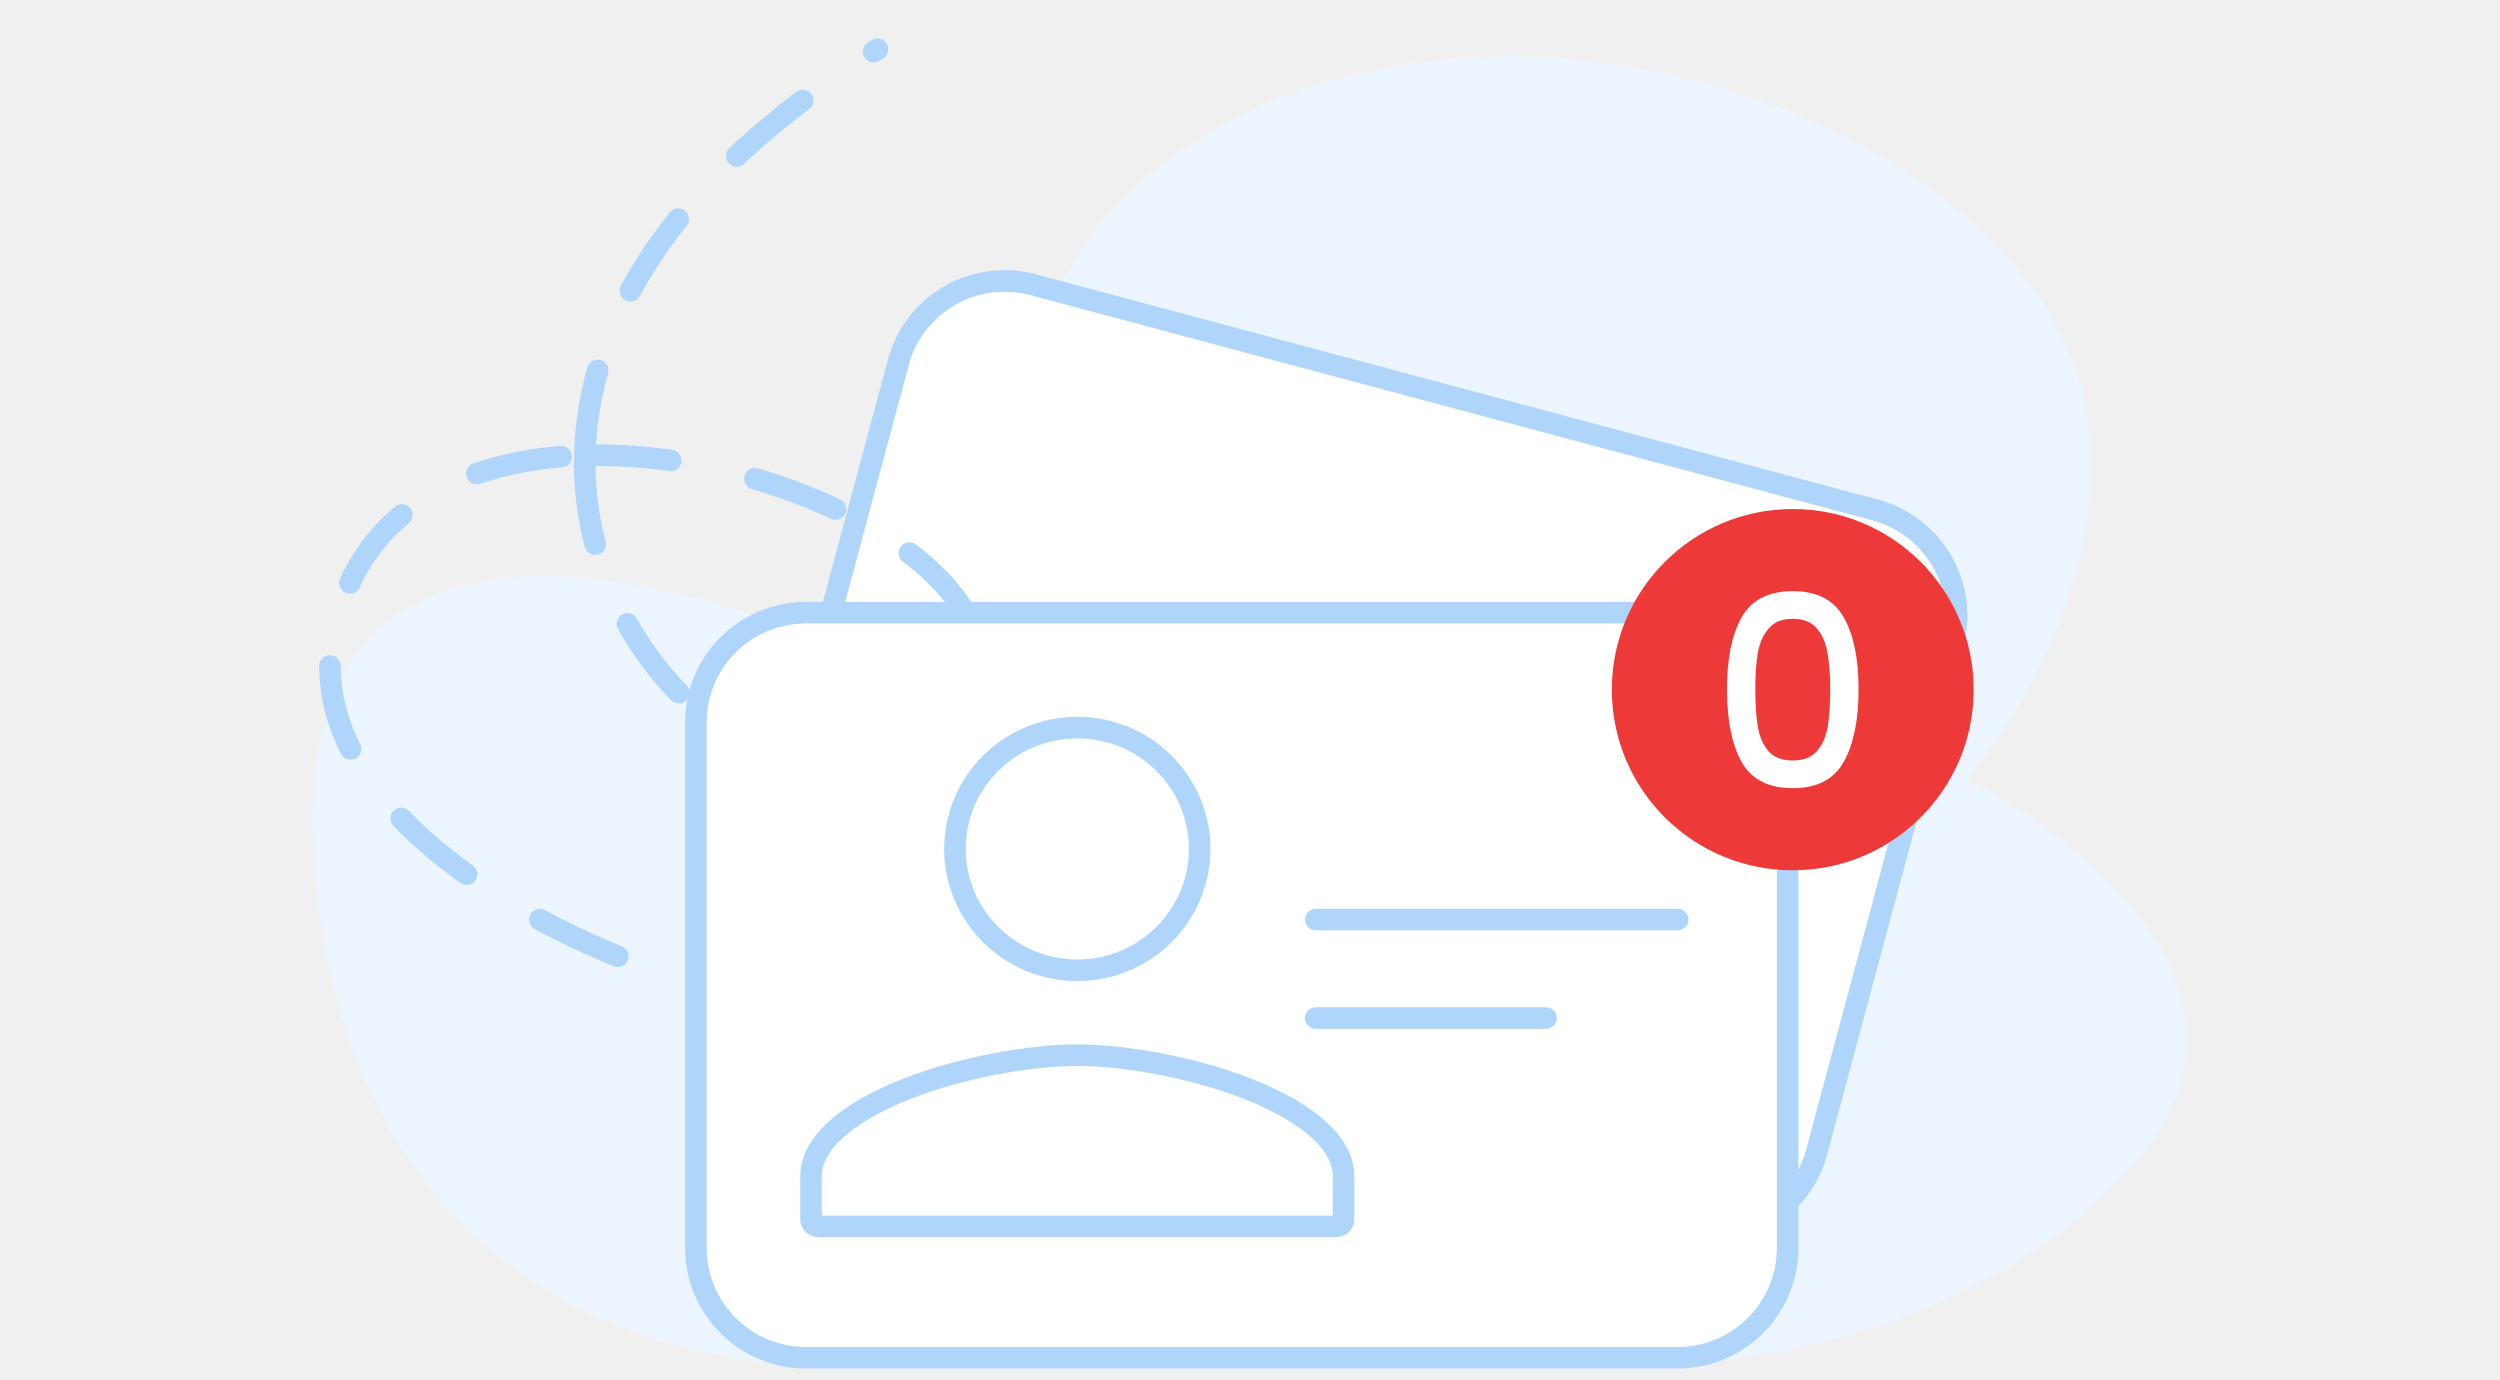
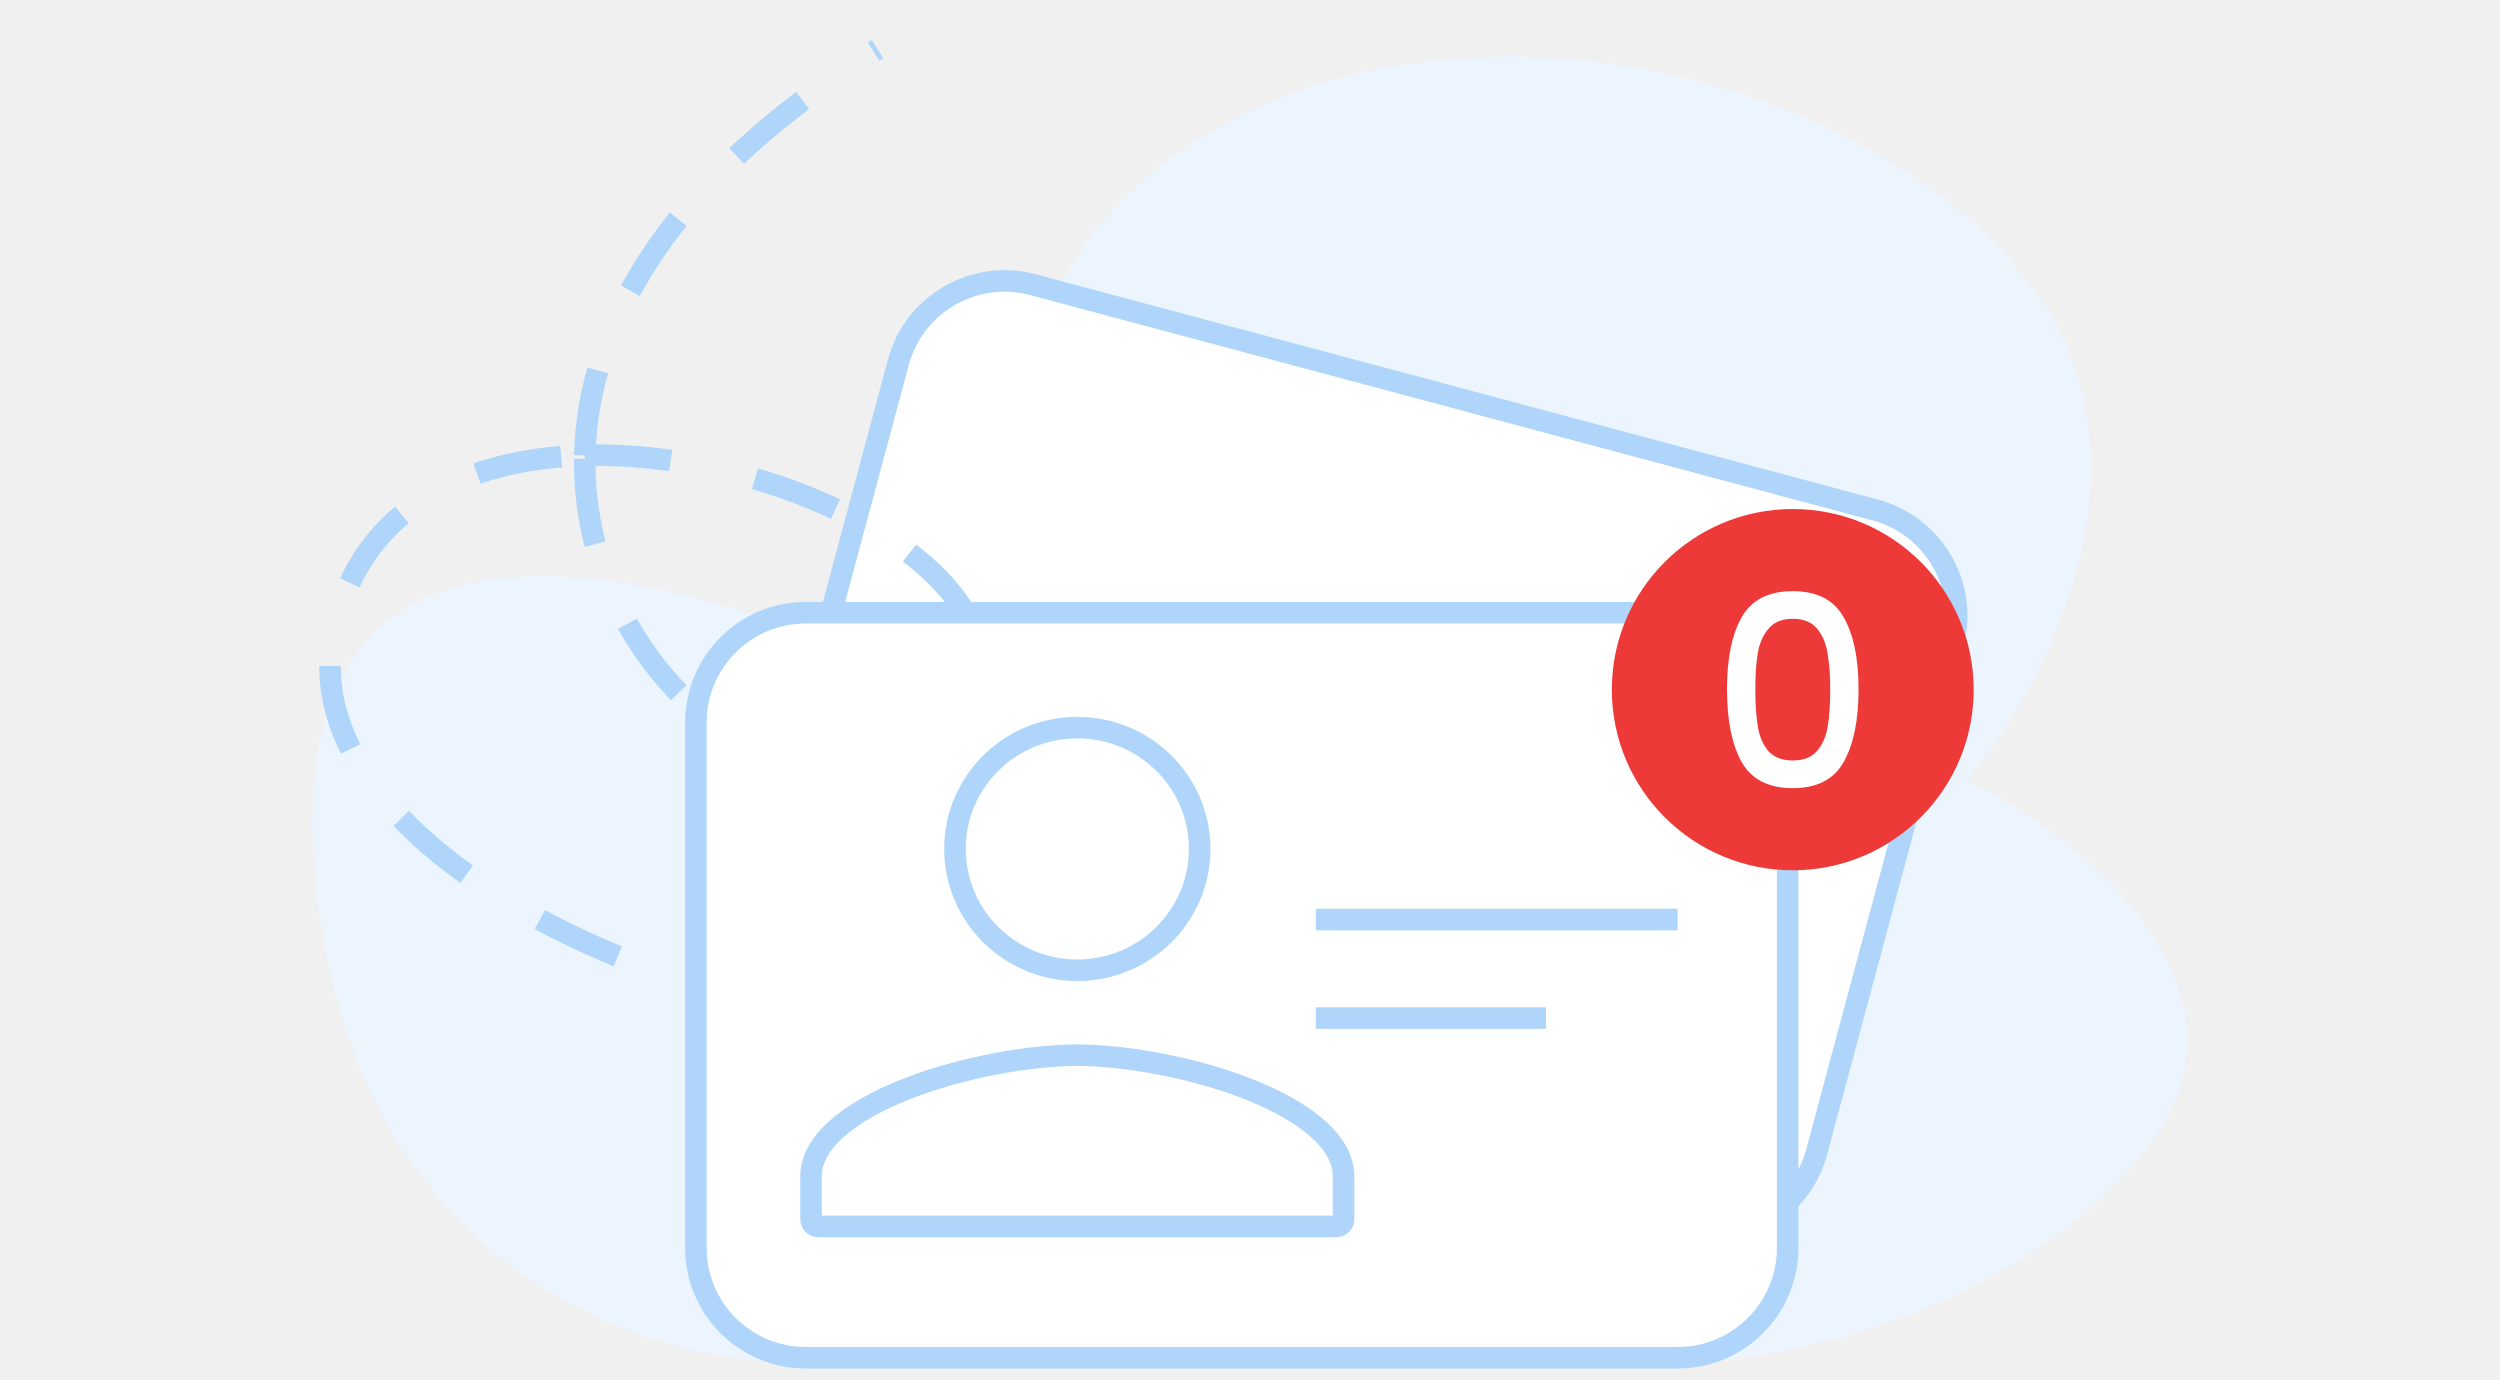
<svg xmlns="http://www.w3.org/2000/svg" width="116" height="64" viewBox="0 0 116 64" fill="none">
  <g id="img/no_contacts">
    <path id="Vector" d="M14.55 39.619C15.771 59.429 30.831 63.619 38.208 63.238H77.511C82.09 63.238 92.85 61.333 99.261 53.714C105.672 46.095 96.59 38.857 91.248 36.191C94.809 32 100.406 21.562 94.3 13.333C86.669 3.048 65.682 -1.905 53.471 8C43.703 15.924 47.366 30.095 50.419 36.191C46.603 32.762 13.024 14.857 14.55 39.619Z" fill="#ECF5FE" />
    <path id="Vector_2" d="M41.683 16.813C42.412 14.096 45.211 12.481 47.936 13.21L87.005 23.662C89.73 24.39 91.344 27.185 90.615 29.901L84.294 53.452C83.565 56.169 80.766 57.784 78.041 57.055L38.972 46.603C36.247 45.875 34.633 43.08 35.362 40.364L41.683 16.813Z" fill="white" stroke="#AFD6FA" strokeWidth="2" />
-     <path id="Vector_3" d="M44.24 46.774C36.529 49.199 12.947 40.606 15.505 29.197C16.774 23.534 21.664 21.278 27.135 21.129M27.135 21.129C37.347 20.851 49.585 27.914 44.084 33.869C38.591 39.816 26.893 32.082 27.135 21.129ZM27.135 21.129C27.265 15.237 30.851 8.413 40.717 2.286" stroke="#AFD6FA" strokeWidth="2" stroke-linecap="round" stroke-dasharray="4 4" />
+     <path id="Vector_3" d="M44.24 46.774C36.529 49.199 12.947 40.606 15.505 29.197C16.774 23.534 21.664 21.278 27.135 21.129M27.135 21.129C37.347 20.851 49.585 27.914 44.084 33.869C38.591 39.816 26.893 32.082 27.135 21.129ZM27.135 21.129C27.265 15.237 30.851 8.413 40.717 2.286" stroke="#AFD6FA" strokeWidth="2" strokeLinecap="round" stroke-dasharray="4 4" />
    <path id="Vector_4" d="M32.289 33.524C32.289 30.711 34.574 28.429 37.395 28.429H77.842C80.663 28.429 82.947 30.711 82.947 33.524V57.905C82.947 60.717 80.663 63 77.842 63H37.395C34.574 63 32.289 60.717 32.289 57.905V33.524Z" fill="white" stroke="#AFD6FA" strokeWidth="2" />
    <ellipse id="Vector_5" cx="83.184" cy="32" rx="8.395" ry="8.381" fill="#EE3939" />
    <path id="Vector_6" d="M80.132 31.975C80.132 30.55 80.359 29.438 80.813 28.639C81.274 27.832 82.065 27.429 83.184 27.429C84.303 27.429 85.09 27.832 85.544 28.639C86.006 29.438 86.237 30.55 86.237 31.975C86.237 33.417 86.006 34.545 85.544 35.361C85.09 36.168 84.303 36.571 83.184 36.571C82.065 36.571 81.274 36.168 80.813 35.361C80.359 34.545 80.132 33.417 80.132 31.975ZM84.922 31.975C84.922 31.308 84.879 30.744 84.793 30.283C84.715 29.821 84.55 29.447 84.3 29.158C84.049 28.862 83.677 28.713 83.184 28.713C82.691 28.713 82.319 28.862 82.069 29.158C81.818 29.447 81.65 29.821 81.564 30.283C81.486 30.744 81.447 31.308 81.447 31.975C81.447 32.667 81.486 33.248 81.564 33.717C81.642 34.187 81.807 34.566 82.057 34.854C82.315 35.142 82.691 35.286 83.184 35.286C83.677 35.286 84.049 35.142 84.3 34.854C84.558 34.566 84.726 34.187 84.805 33.717C84.883 33.248 84.922 32.667 84.922 31.975Z" fill="white" />
    <path id="Vector_7" d="M49.987 45.02C46.844 45.02 44.31 42.487 44.31 39.391C44.31 36.288 46.843 33.762 49.987 33.762C53.131 33.762 55.665 36.288 55.665 39.391C55.665 42.487 53.13 45.02 49.987 45.02ZM49.987 48.961C52.088 48.961 55.301 49.491 57.964 50.549C59.294 51.077 60.424 51.713 61.206 52.428C61.98 53.138 62.342 53.856 62.342 54.59V56.579C62.342 56.752 62.199 56.905 62.007 56.905H37.967C37.775 56.905 37.632 56.752 37.632 56.579V54.59C37.632 53.856 37.994 53.138 38.768 52.428C39.549 51.713 40.679 51.077 42.01 50.549C44.673 49.491 47.886 48.961 49.987 48.961Z" fill="white" stroke="#AFD6FA" strokeWidth="2" />
-     <path id="Vector_8" d="M61.053 42.667H77.842" stroke="#AFD6FA" strokeWidth="2" stroke-linecap="round" />
-     <path id="Vector_9" d="M61.053 47.238H71.737" stroke="#AFD6FA" strokeWidth="2" stroke-linecap="round" />
+     <path id="Vector_8" d="M61.053 42.667H77.842" stroke="#AFD6FA" strokeWidth="2" strokeLinecap="round" />
+     <path id="Vector_9" d="M61.053 47.238H71.737" stroke="#AFD6FA" strokeWidth="2" strokeLinecap="round" />
  </g>
</svg>
